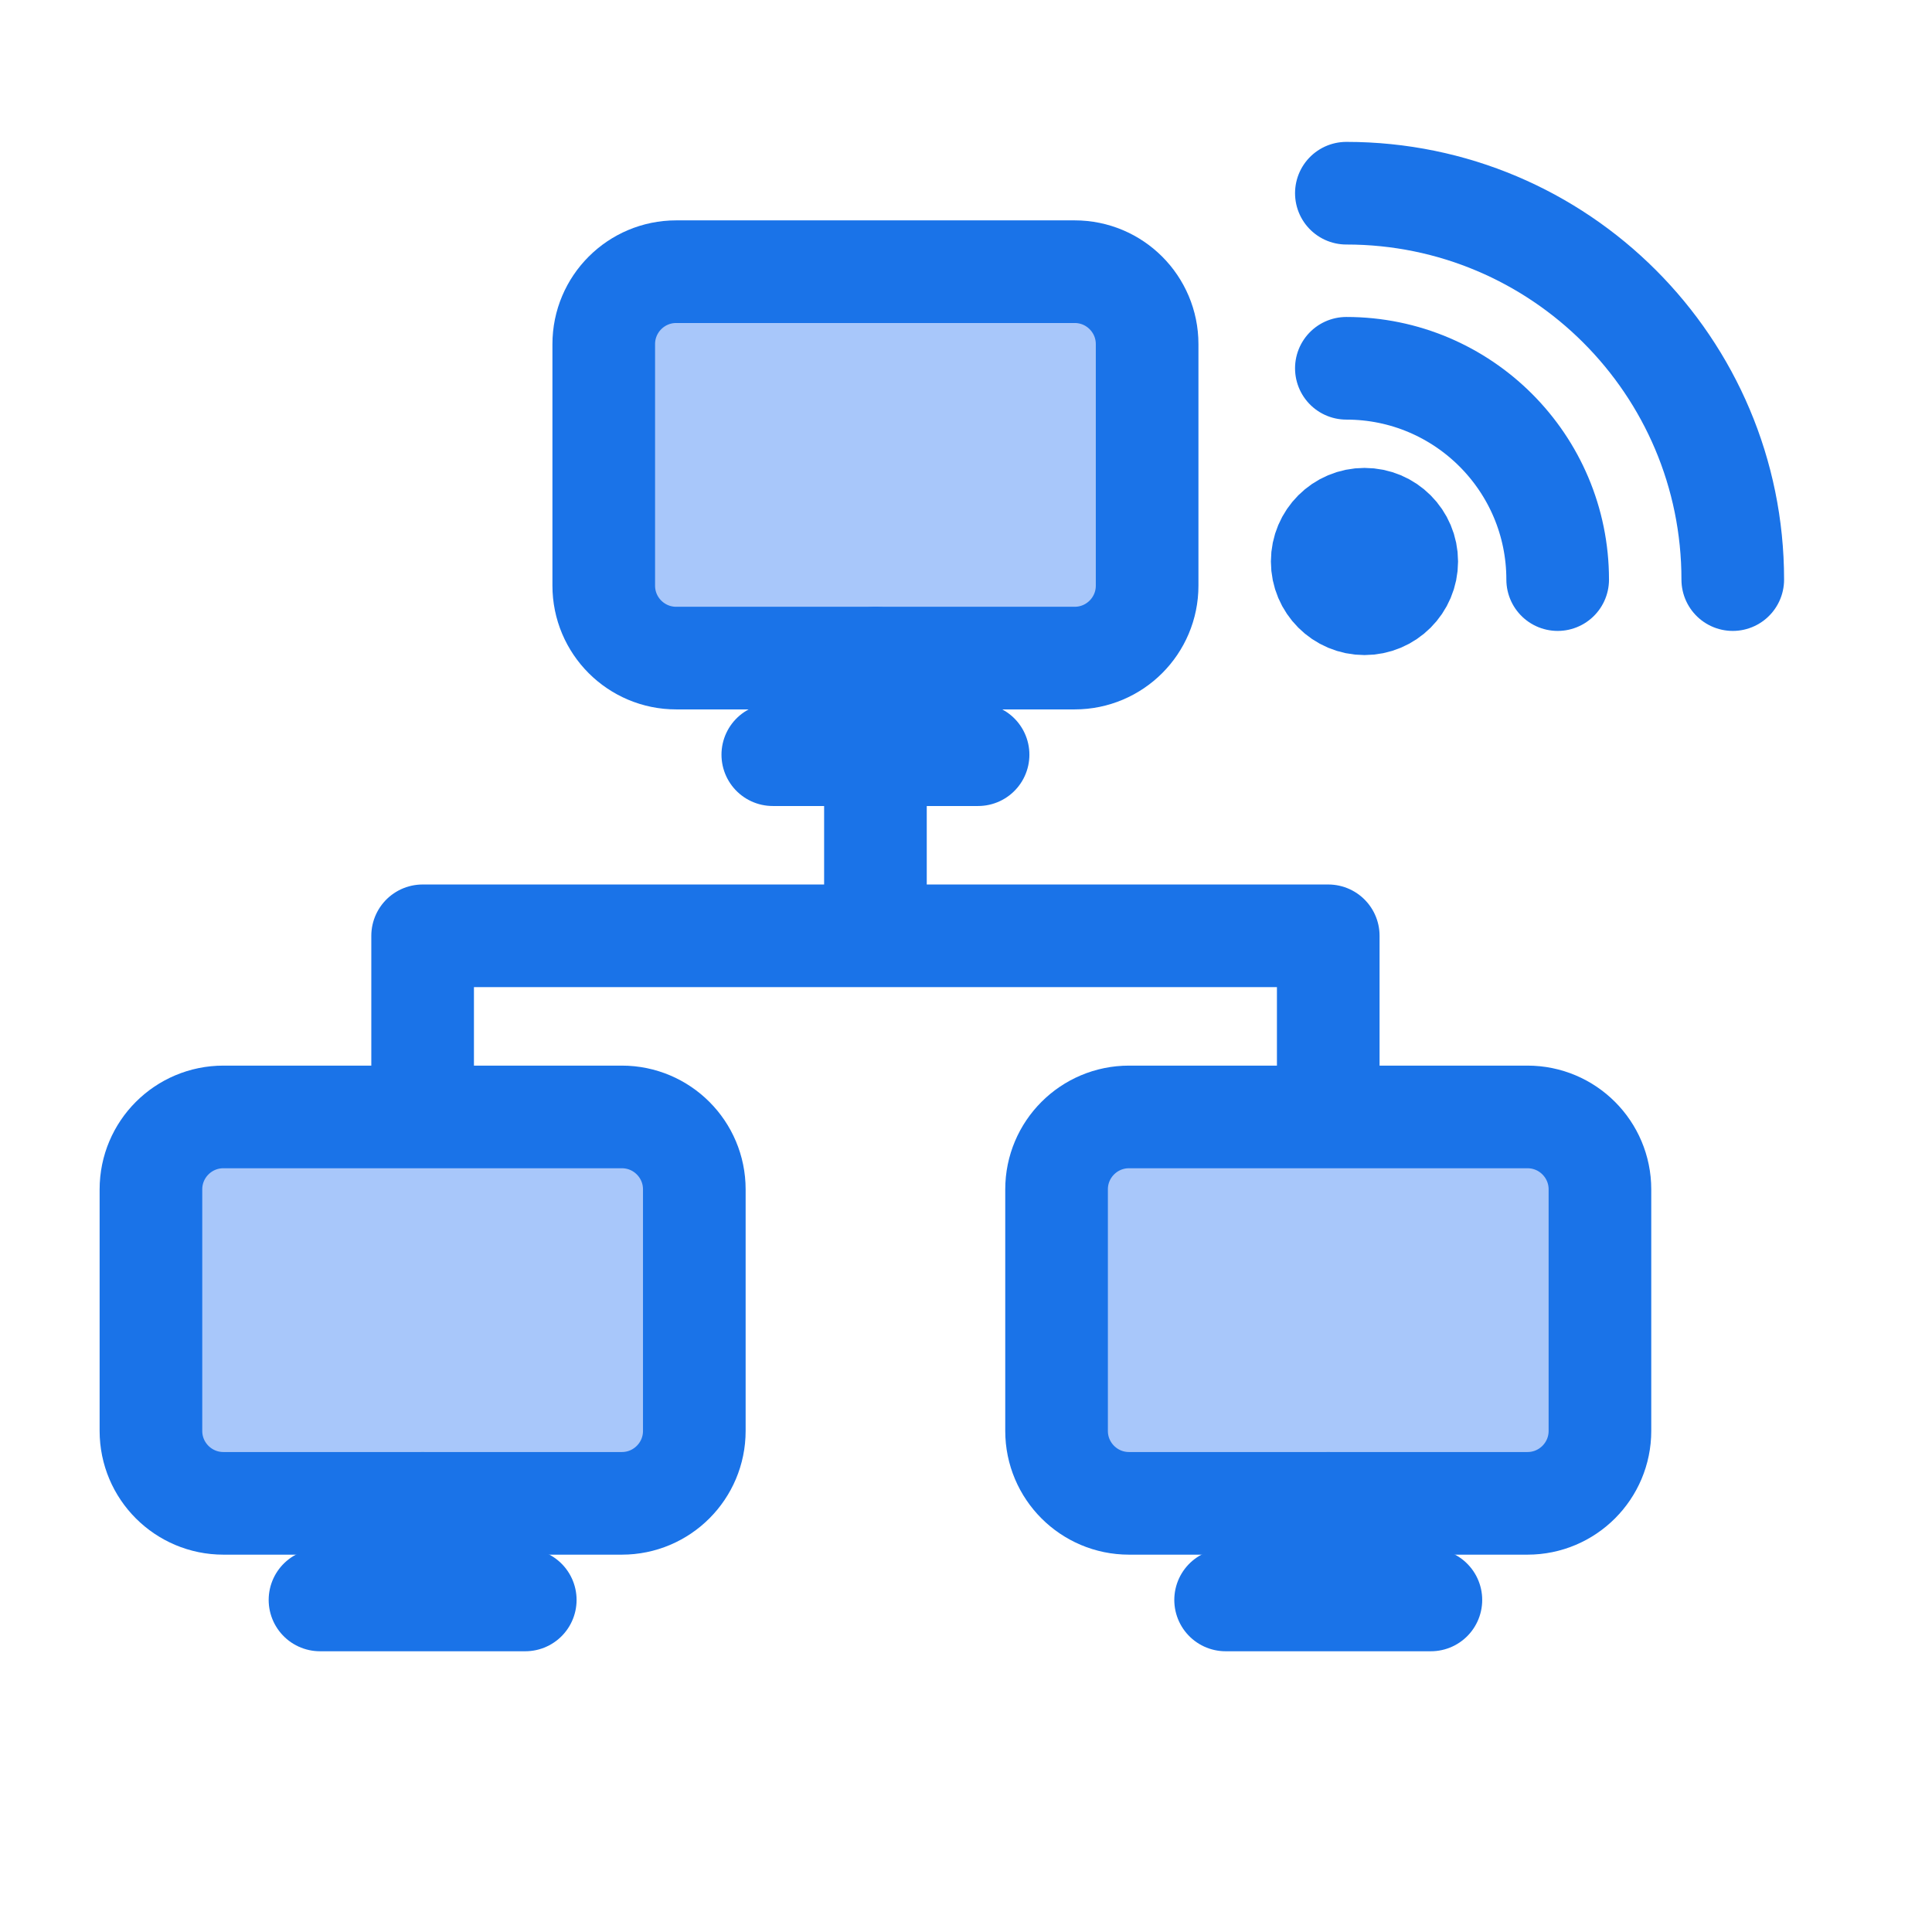
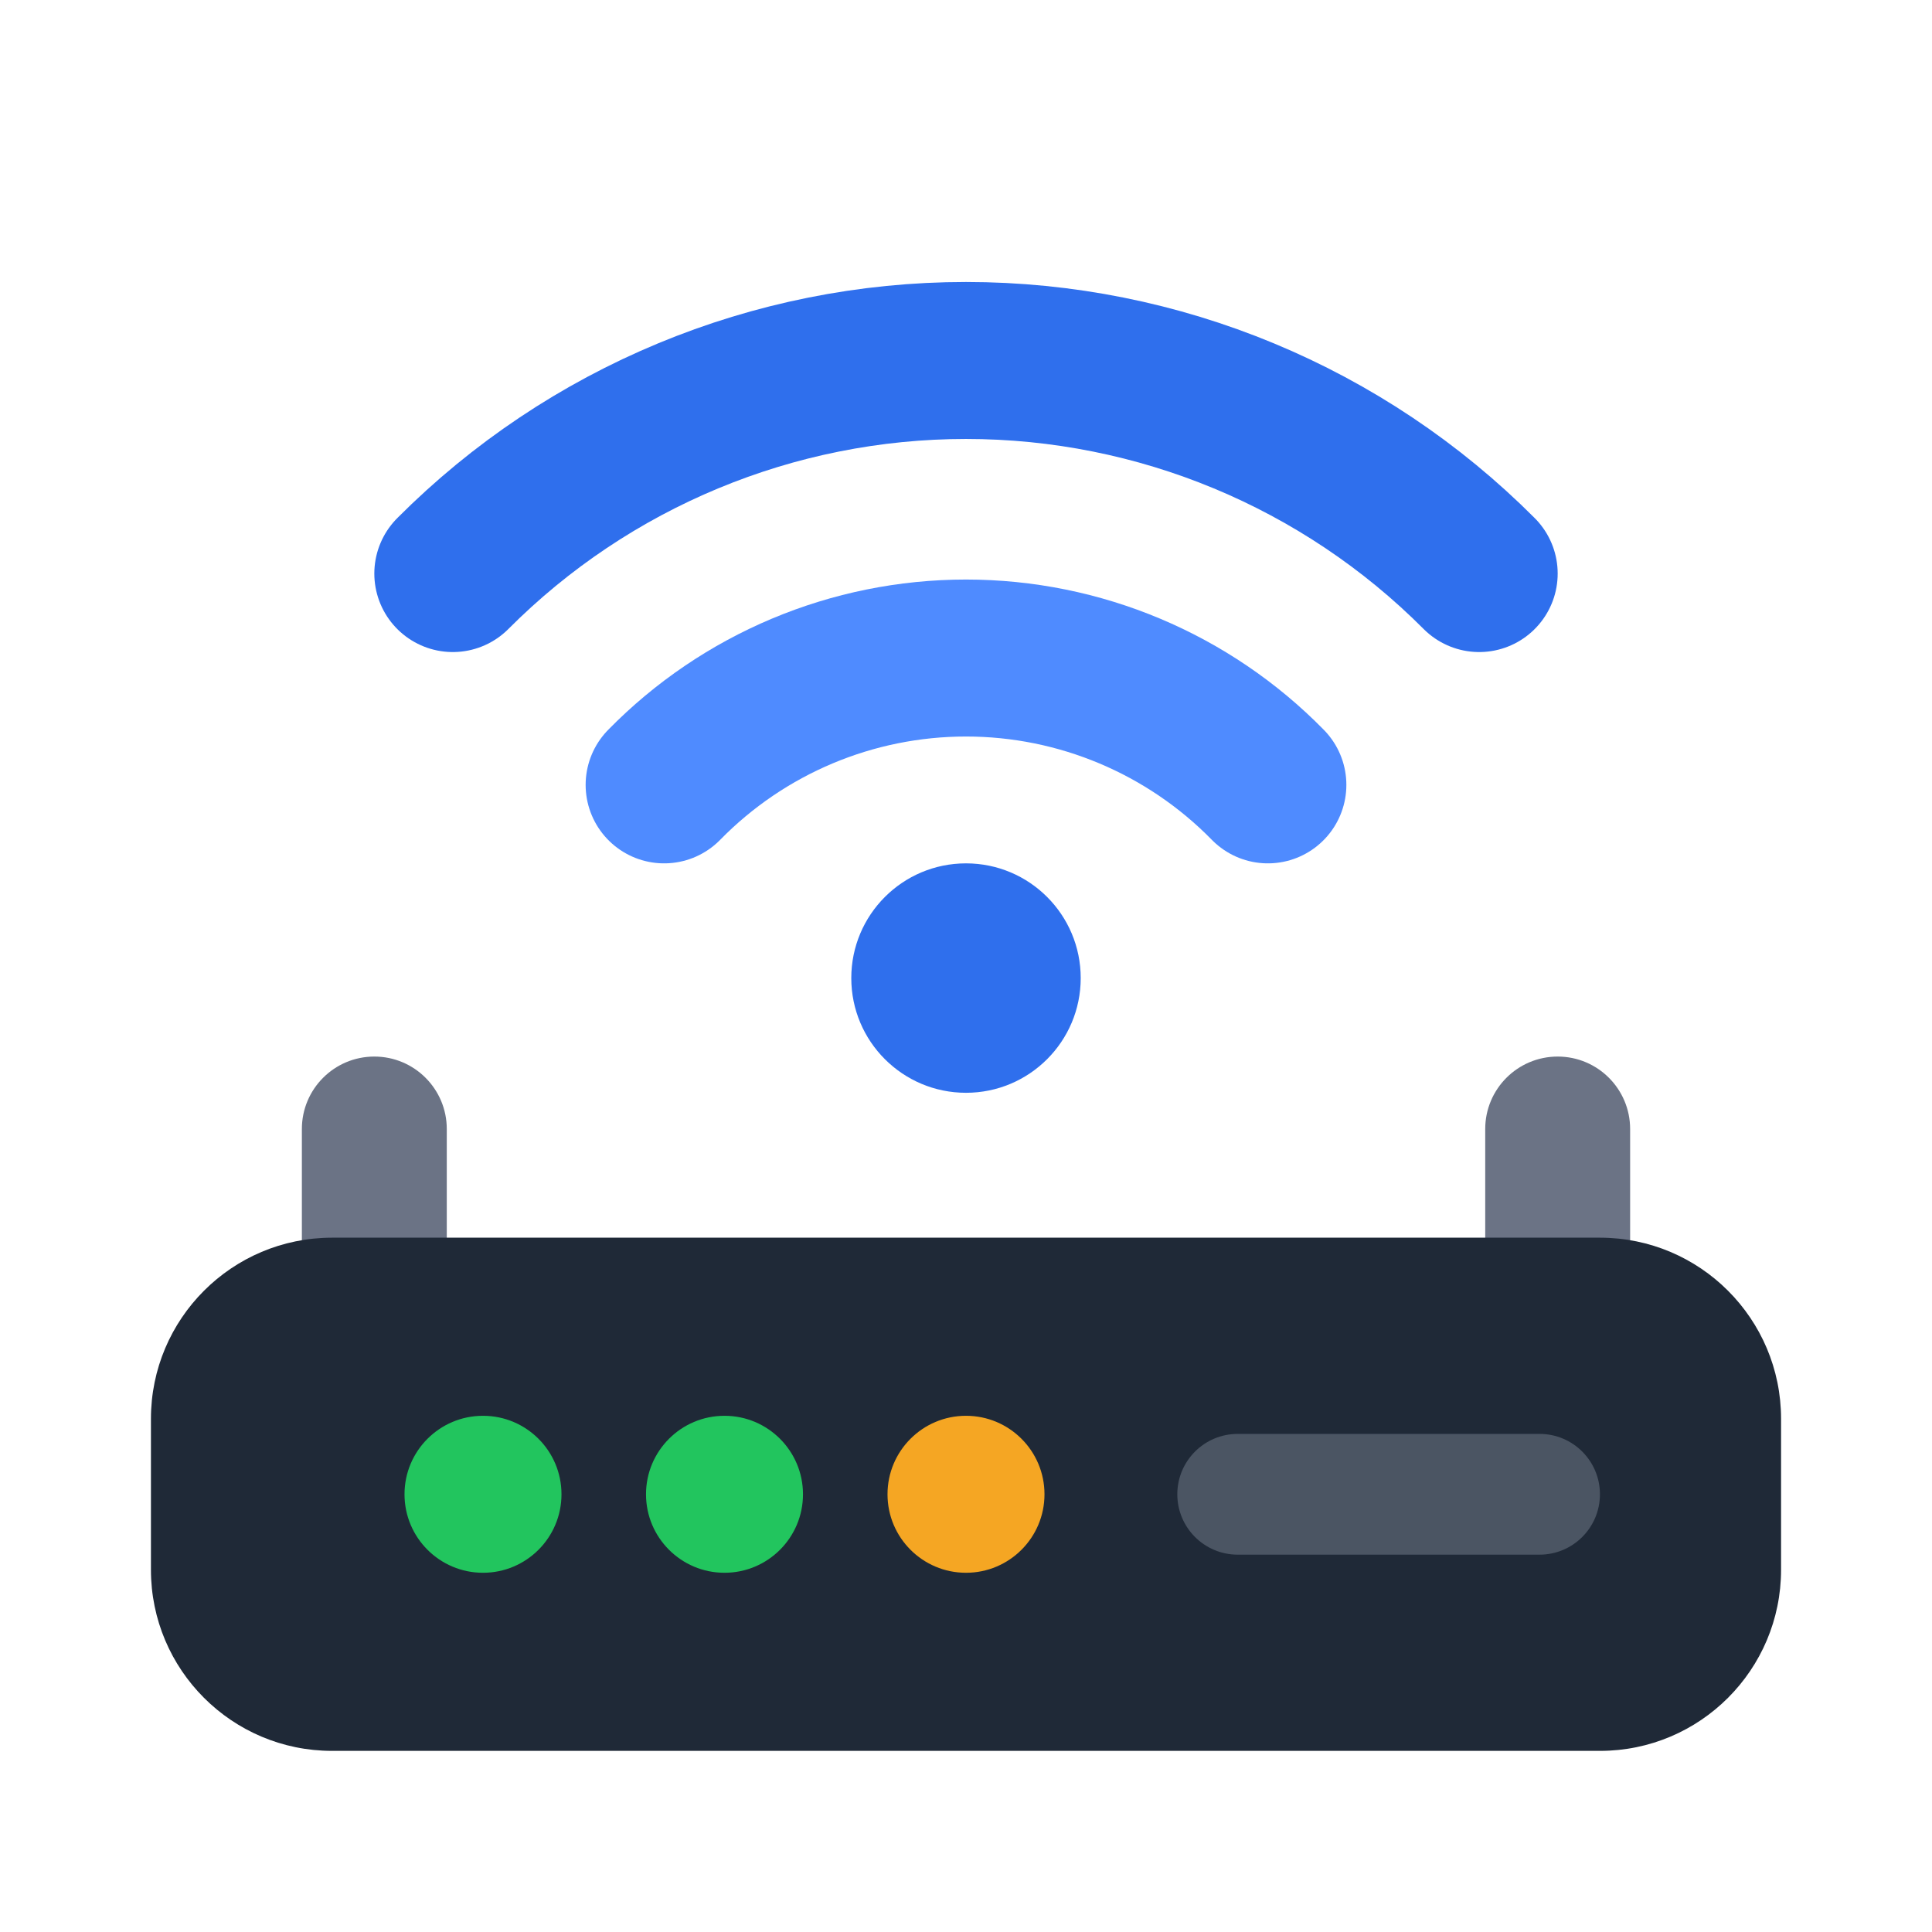
- <svg xmlns="http://www.w3.org/2000/svg" viewBox="0 0 32 32" fill="none" stroke="#1a73e8" stroke-width="1.7" stroke-linecap="round" stroke-linejoin="round">
-   <rect x="10" y="4.5" width="9" height="6.4" rx="1.2" fill="#a8c7fa" />
-   <path d="M14.5 10.9v1.6M12.8 12.5h3.4" />
-   <path d="M14.5 12.5v3M7 18v-2.5h15V18" />
-   <rect x="2.5" y="18.5" width="9" height="6.4" rx="1.2" fill="#a8c7fa" />
-   <path d="M7 24.9v1.6M5.3 26.5h3.4" />
-   <rect x="17.5" y="18.5" width="9" height="6.4" rx="1.2" fill="#a8c7fa" />
-   <path d="M22 24.9v1.6M20.3 26.5h3.4" />
-   <path d="M22.3 3.2a6.4 6.4 0 0 1 6.4 6.4M22.3 6.1a3.5 3.5 0 0 1 3.5 3.5" />
-   <circle cx="22.6" cy="9.3" r=".7" fill="#1a73e8" />
+ <svg xmlns="http://www.w3.org/2000/svg" viewBox="0 0 32 32">
+   <g fill="none" stroke-linecap="round" stroke-width="2.6">
+     <path d="M7.5 9.5a12 12 0 0 1 17 0" stroke="#2f6fed" />
+     <path d="M11 13a7 7 0 0 1 10 0" stroke="#4f8bff" />
+   </g>
+   <circle cx="16" cy="16.2" r="1.9" fill="#2f6fed" />
+   <rect x="5" y="17.5" width="2.4" height="5" rx="1.2" fill="#6b7385" />
+   <rect x="24.6" y="17.5" width="2.4" height="5" rx="1.2" fill="#6b7385" />
+   <rect x="2.5" y="20.5" width="27" height="8.5" rx="3" fill="#1f2937" />
+   <circle cx="8" cy="24.75" r="1.3" fill="#22c55e" />
+   <circle cx="12" cy="24.75" r="1.3" fill="#22c55e" />
+   <circle cx="16" cy="24.75" r="1.3" fill="#f5a623" />
+   <rect x="19.5" y="23.75" width="7" height="2" rx="1" fill="#4b5563" />
</svg>
